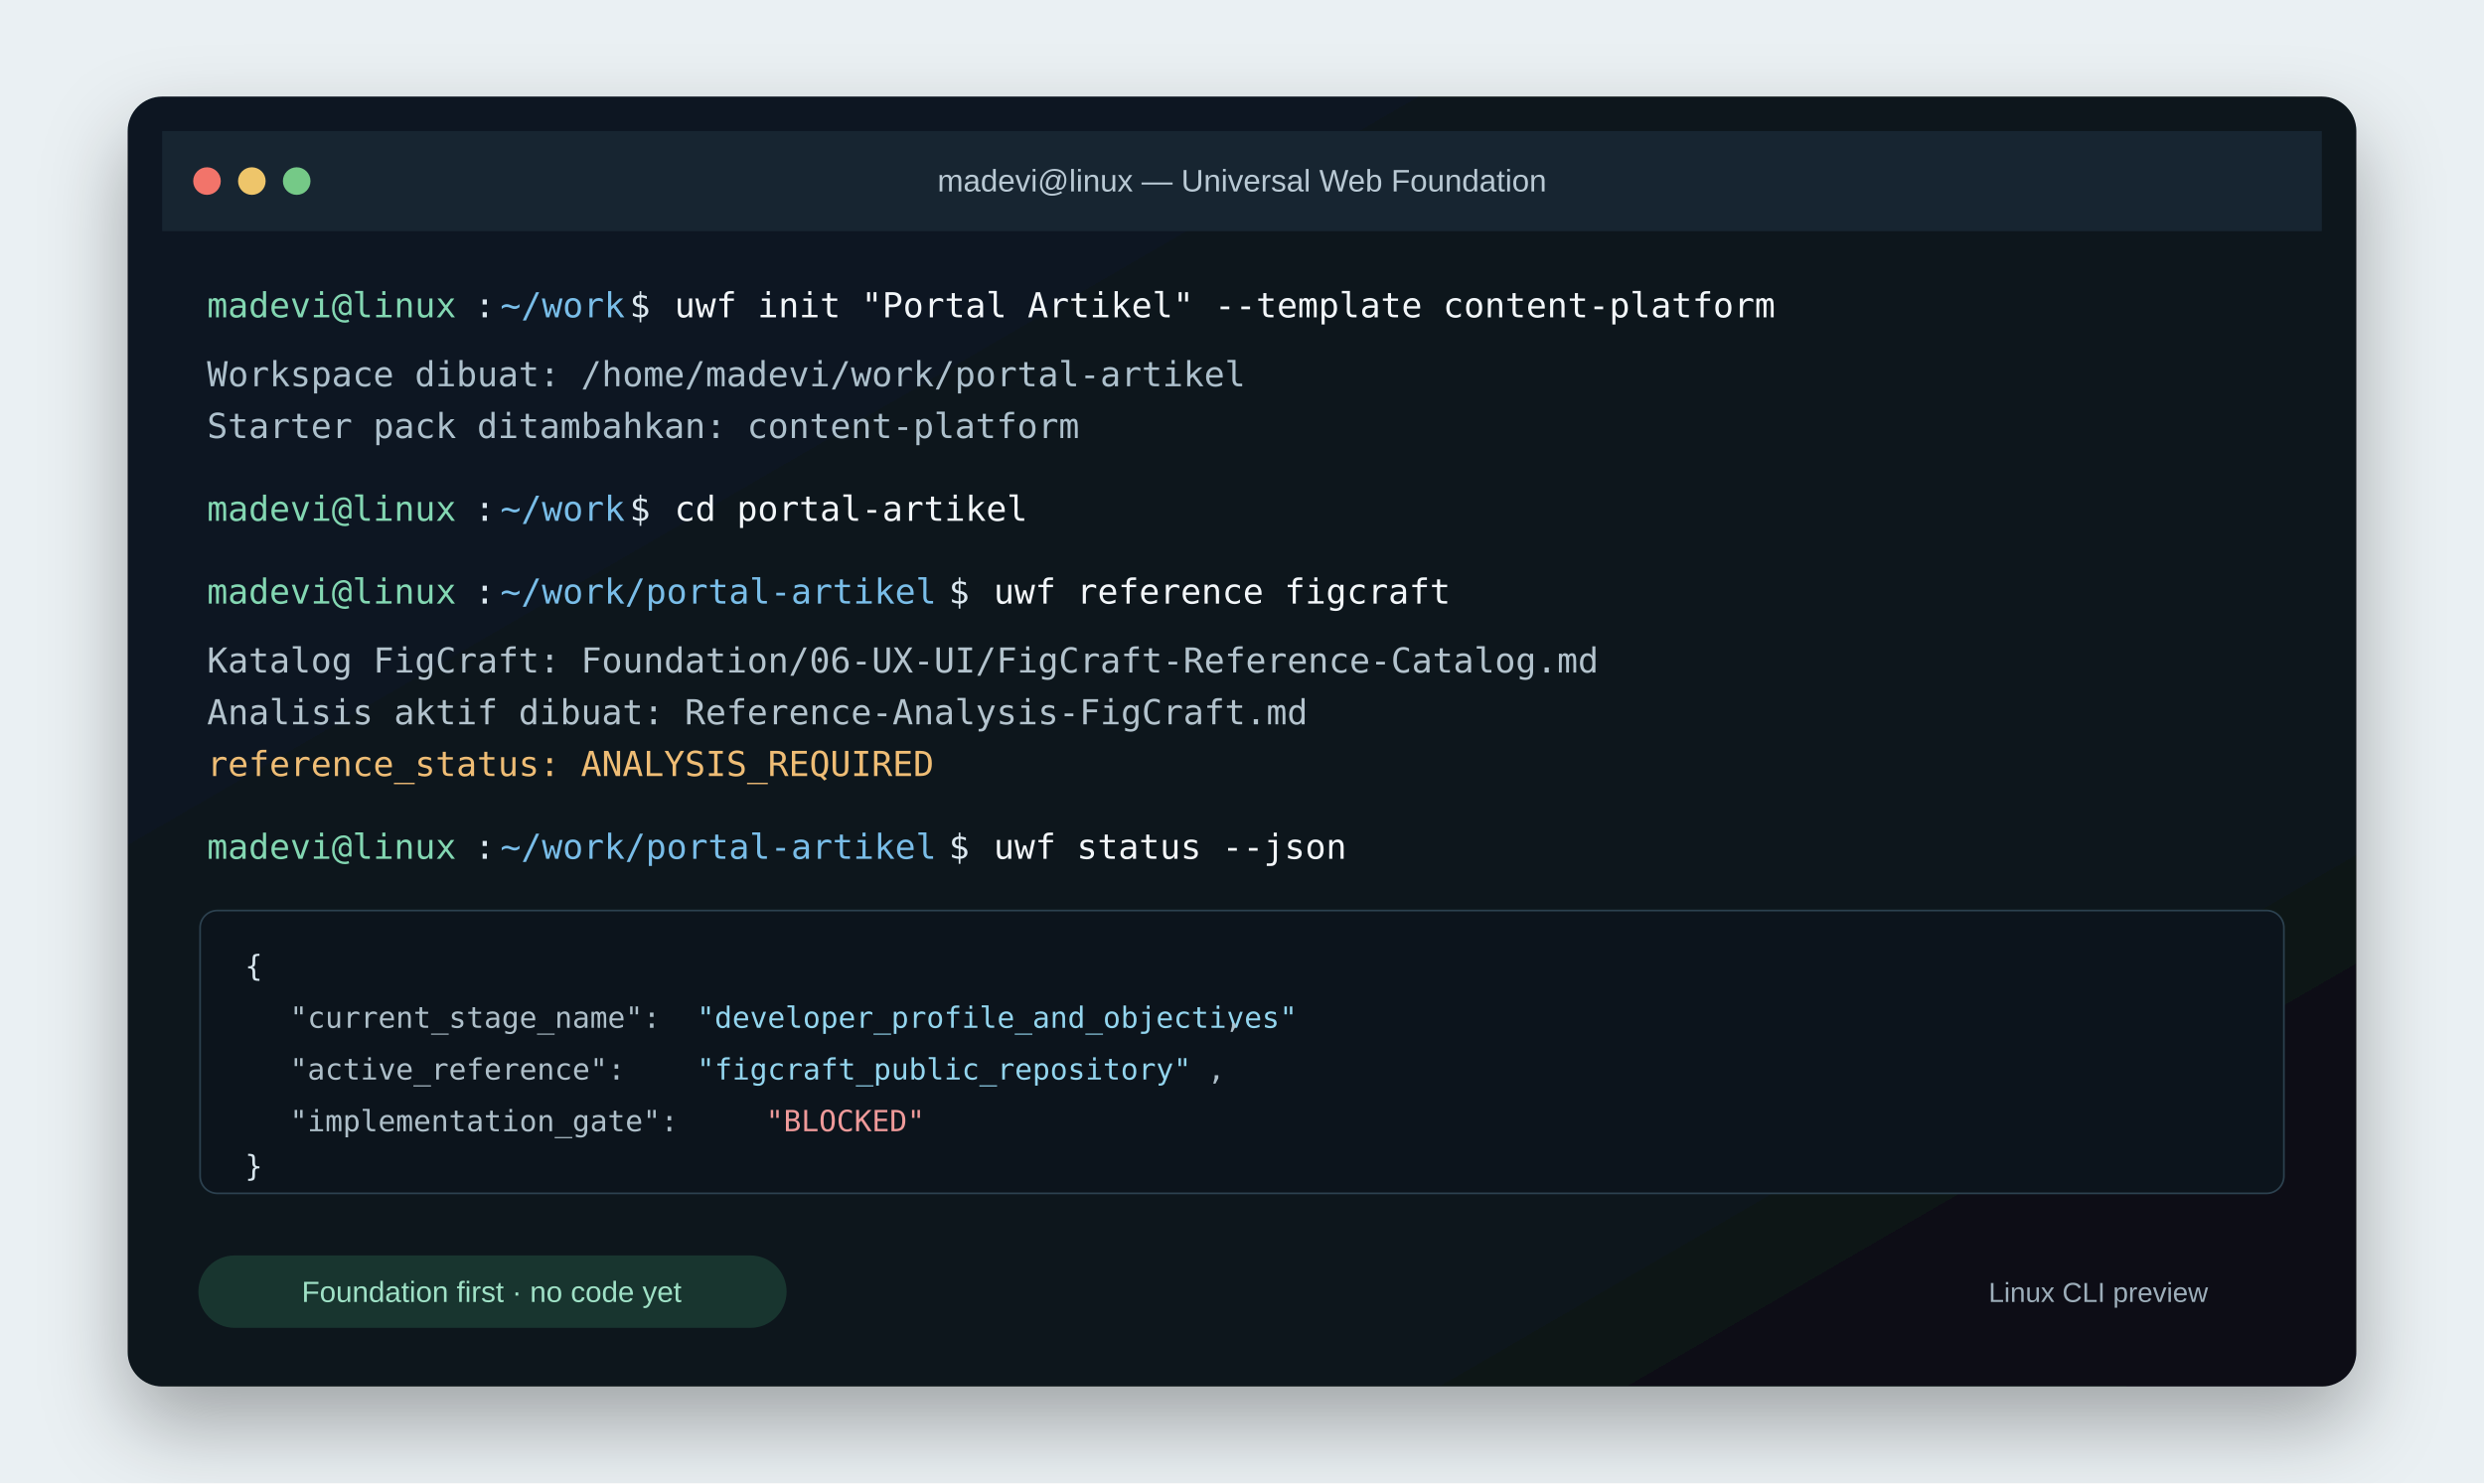
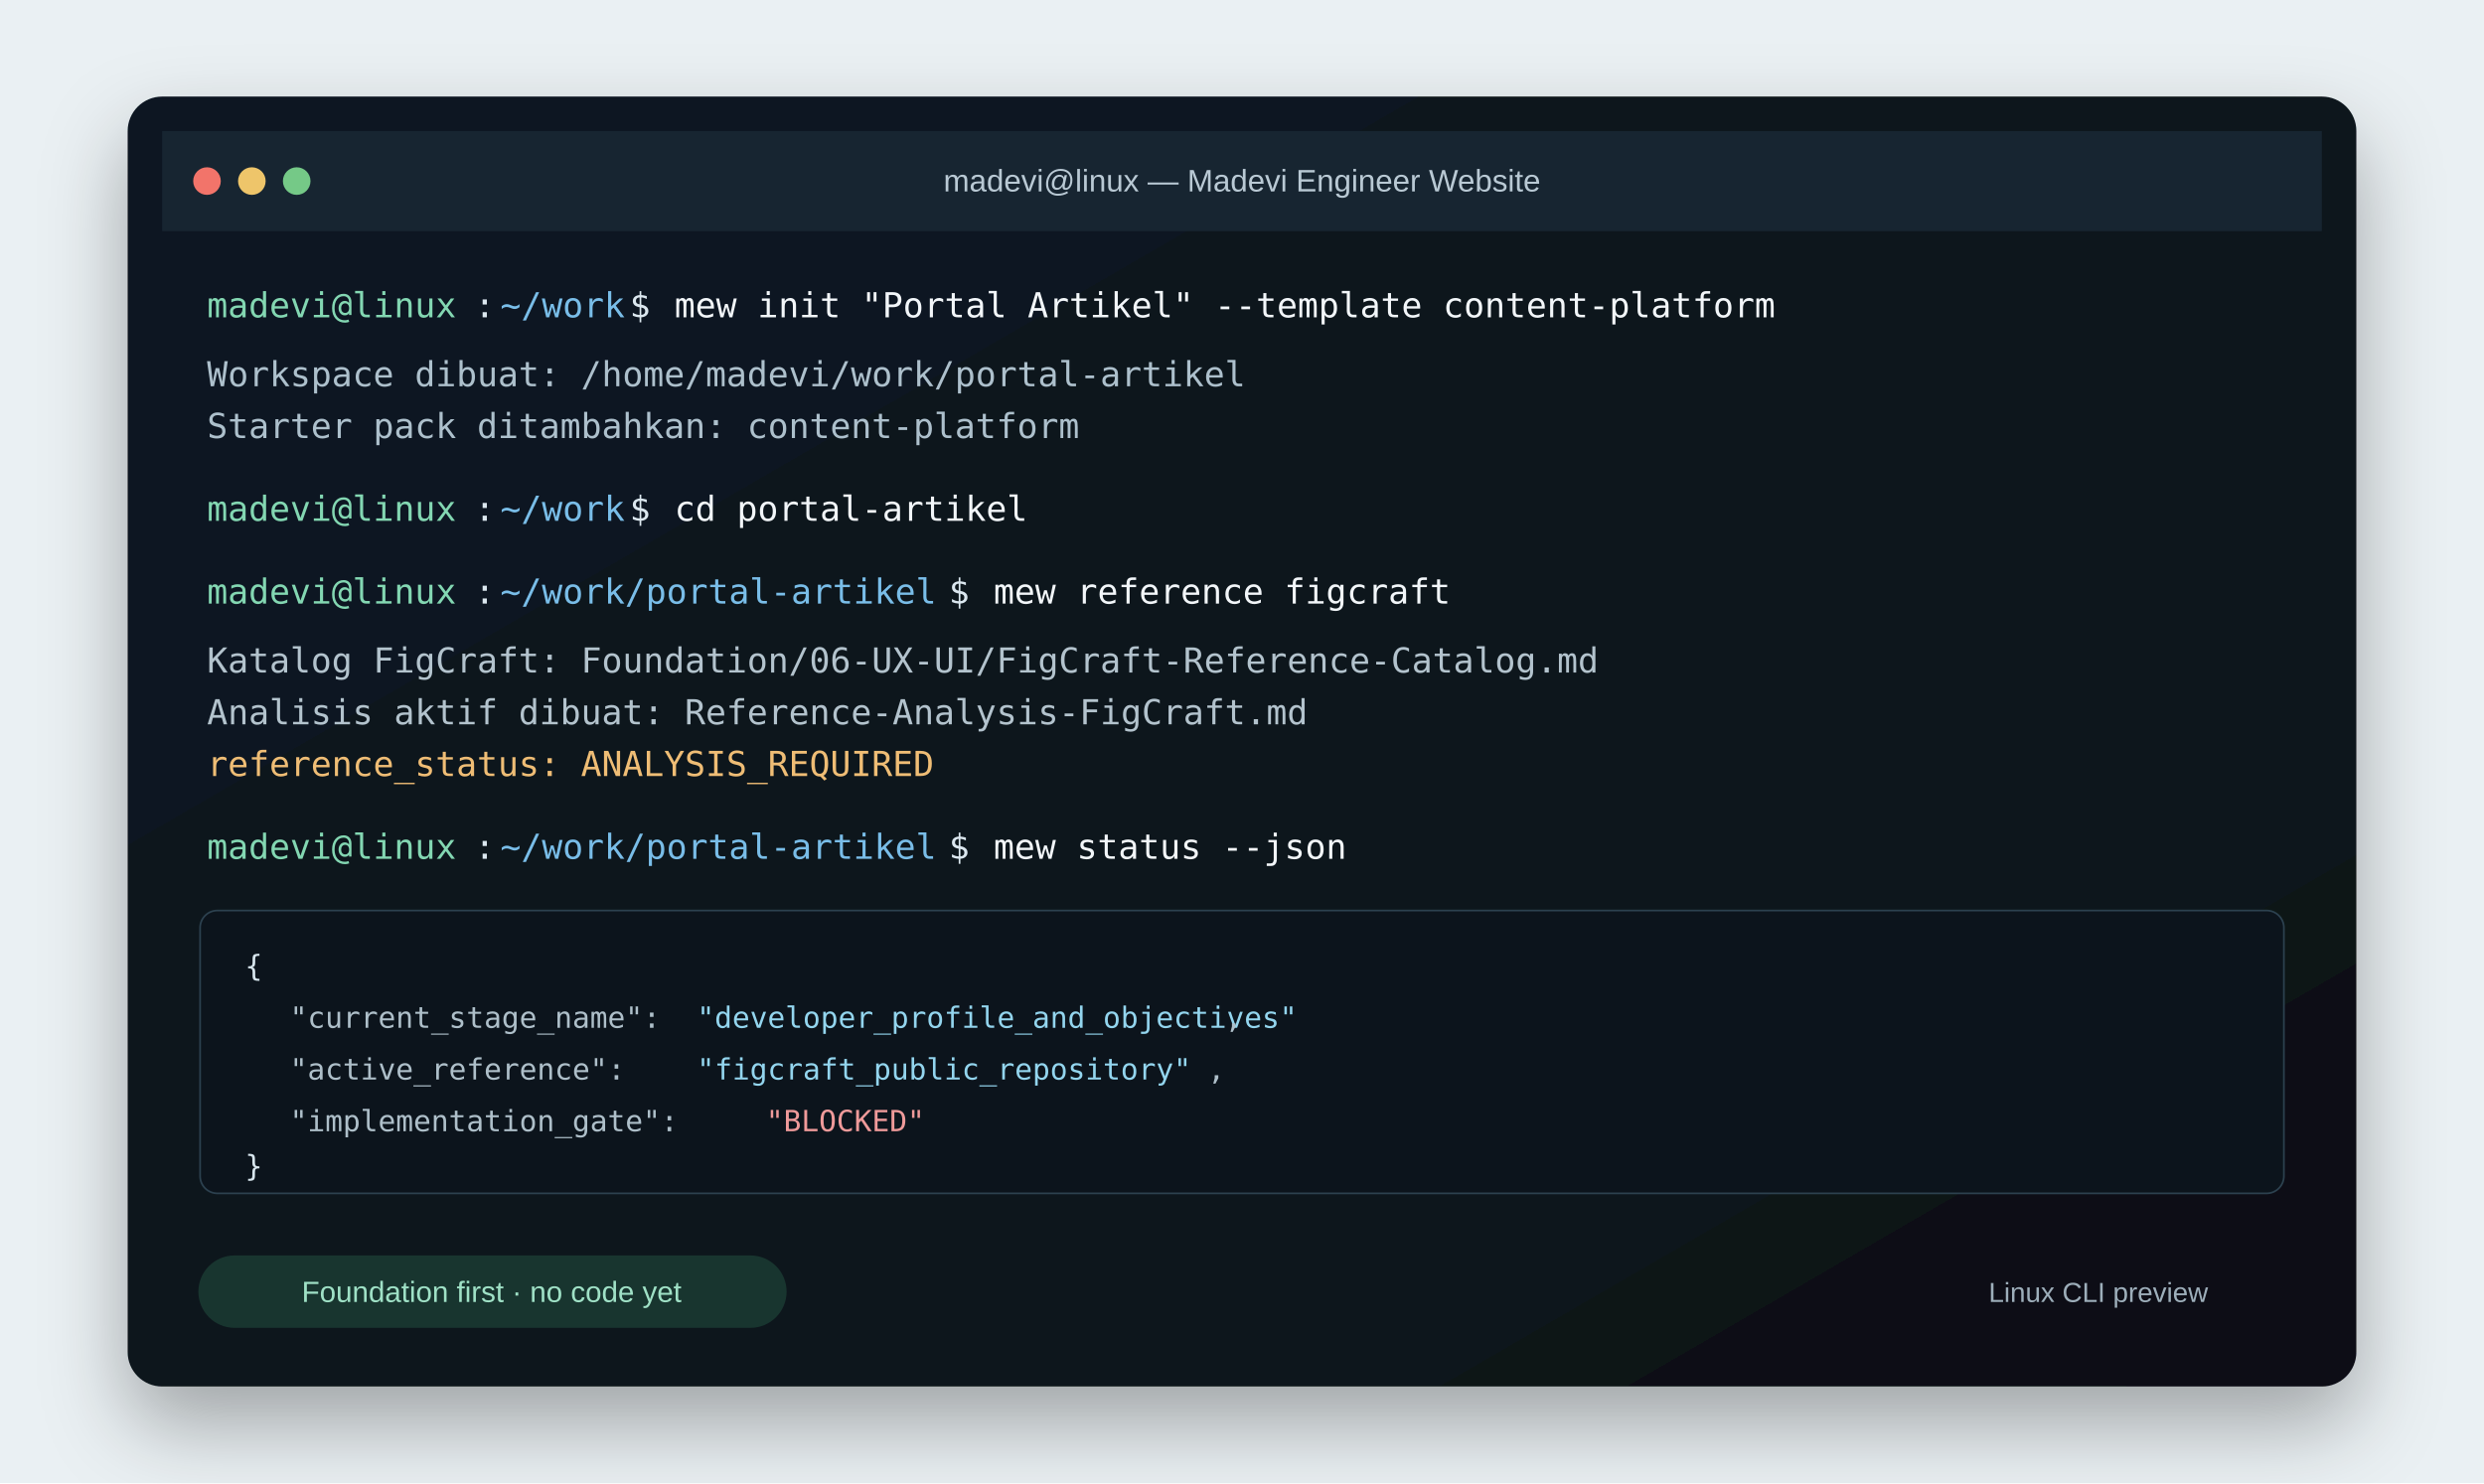
<svg xmlns="http://www.w3.org/2000/svg" width="1440" height="860" viewBox="0 0 1440 860" role="img" aria-labelledby="title desc">
  <defs>
    <linearGradient id="bg" x1="0" y1="0" x2="1" y2="1">
      <stop offset="0" stop-color="#101923" />
      <stop offset="1" stop-color="#0a1017" />
    </linearGradient>
    <filter id="shadow" x="-10%" y="-10%" width="120%" height="120%">
      <feDropShadow dx="0" dy="22" stdDeviation="24" flood-color="#000" flood-opacity=".32" />
    </filter>
  </defs>
  <rect width="1440" height="860" fill="#eaf0f3" />
  <rect x="74" y="56" width="1292" height="748" rx="20" fill="url(#bg)" filter="url(#shadow)" />
  <path d="M94 76h1252a0 0 0 0 1 0 0v58H94a0 0 0 0 1 0 0V76a0 0 0 0 1 0 0z" fill="#172531" />
  <circle cx="120" cy="105" r="8" fill="#f2746a" />
  <circle cx="146" cy="105" r="8" fill="#eec56a" />
  <circle cx="172" cy="105" r="8" fill="#75c987" />
-   <text x="720" y="111" fill="#b9c9d4" font-family="Arial, sans-serif" font-size="18" text-anchor="middle">madevi@linux — Universal Web Foundation</text>
+   <text x="720" y="111" fill="#b9c9d4" font-family="Arial, sans-serif" font-size="18" text-anchor="middle">madevi@linux — Madevi Engineer Website</text>
  <g font-family="ui-monospace, SFMono-Regular, Menlo, Consolas, monospace" font-size="20">
    <text x="120" y="184" fill="#83d7b2">madevi@linux</text>
    <text x="275" y="184" fill="#dbe7ef">:</text>
    <text x="290" y="184" fill="#79bde8">~/work</text>
    <text x="365" y="184" fill="#dbe7ef">$</text>
-     <text x="391" y="184" fill="#f2f6f9"> uwf init "Portal Artikel" --template content-platform</text>
+     <text x="391" y="184" fill="#f2f6f9"> mew init "Portal Artikel" --template content-platform</text>
    <text x="120" y="224" fill="#adc0cc">Workspace dibuat: /home/madevi/work/portal-artikel</text>
    <text x="120" y="254" fill="#adc0cc">Starter pack ditambahkan: content-platform</text>
    <text x="120" y="302" fill="#83d7b2">madevi@linux</text>
    <text x="275" y="302" fill="#dbe7ef">:</text>
    <text x="290" y="302" fill="#79bde8">~/work</text>
    <text x="365" y="302" fill="#dbe7ef">$</text>
    <text x="391" y="302" fill="#f2f6f9"> cd portal-artikel</text>
    <text x="120" y="350" fill="#83d7b2">madevi@linux</text>
    <text x="275" y="350" fill="#dbe7ef">:</text>
    <text x="290" y="350" fill="#79bde8">~/work/portal-artikel</text>
    <text x="550" y="350" fill="#dbe7ef">$</text>
-     <text x="576" y="350" fill="#f2f6f9"> uwf reference figcraft</text>
+     <text x="576" y="350" fill="#f2f6f9"> mew reference figcraft</text>
    <text x="120" y="390" fill="#b3c3cd">Katalog FigCraft: Foundation/06-UX-UI/FigCraft-Reference-Catalog.md</text>
    <text x="120" y="420" fill="#b3c3cd">Analisis aktif dibuat: Reference-Analysis-FigCraft.md</text>
    <text x="120" y="450" fill="#efbd75">reference_status: ANALYSIS_REQUIRED</text>
    <text x="120" y="498" fill="#83d7b2">madevi@linux</text>
    <text x="275" y="498" fill="#dbe7ef">:</text>
    <text x="290" y="498" fill="#79bde8">~/work/portal-artikel</text>
    <text x="550" y="498" fill="#dbe7ef">$</text>
-     <text x="576" y="498" fill="#f2f6f9"> uwf status --json</text>
+     <text x="576" y="498" fill="#f2f6f9"> mew status --json</text>
  </g>
  <rect x="116" y="528" width="1208" height="164" rx="10" fill="#0c141c" stroke="#2c414f" />
  <g font-family="ui-monospace, SFMono-Regular, Menlo, Consolas, monospace" font-size="17">
    <text x="142" y="566" fill="#d8e6ee">{</text>
    <text x="168" y="596" fill="#aebfc9">"current_stage_name": </text>
    <text x="404" y="596" fill="#93d5ee">"developer_profile_and_objectives"</text>
    <text x="710" y="596" fill="#aebfc9">,</text>
    <text x="168" y="626" fill="#aebfc9">"active_reference": </text>
    <text x="404" y="626" fill="#93d5ee">"figcraft_public_repository"</text>
    <text x="700" y="626" fill="#aebfc9">,</text>
    <text x="168" y="656" fill="#aebfc9">"implementation_gate": </text>
    <text x="444" y="656" fill="#ef9a9a">"BLOCKED"</text>
    <text x="142" y="682" fill="#d8e6ee">}</text>
  </g>
  <g font-family="Arial, sans-serif">
    <rect x="115" y="728" width="341" height="42" rx="21" fill="#18352f" />
    <text x="285" y="755" fill="#9fe1c6" font-size="17" text-anchor="middle">Foundation first · no code yet</text>
    <text x="1280" y="755" fill="#9daeba" font-size="16" text-anchor="end">Linux CLI preview</text>
  </g>
</svg>
